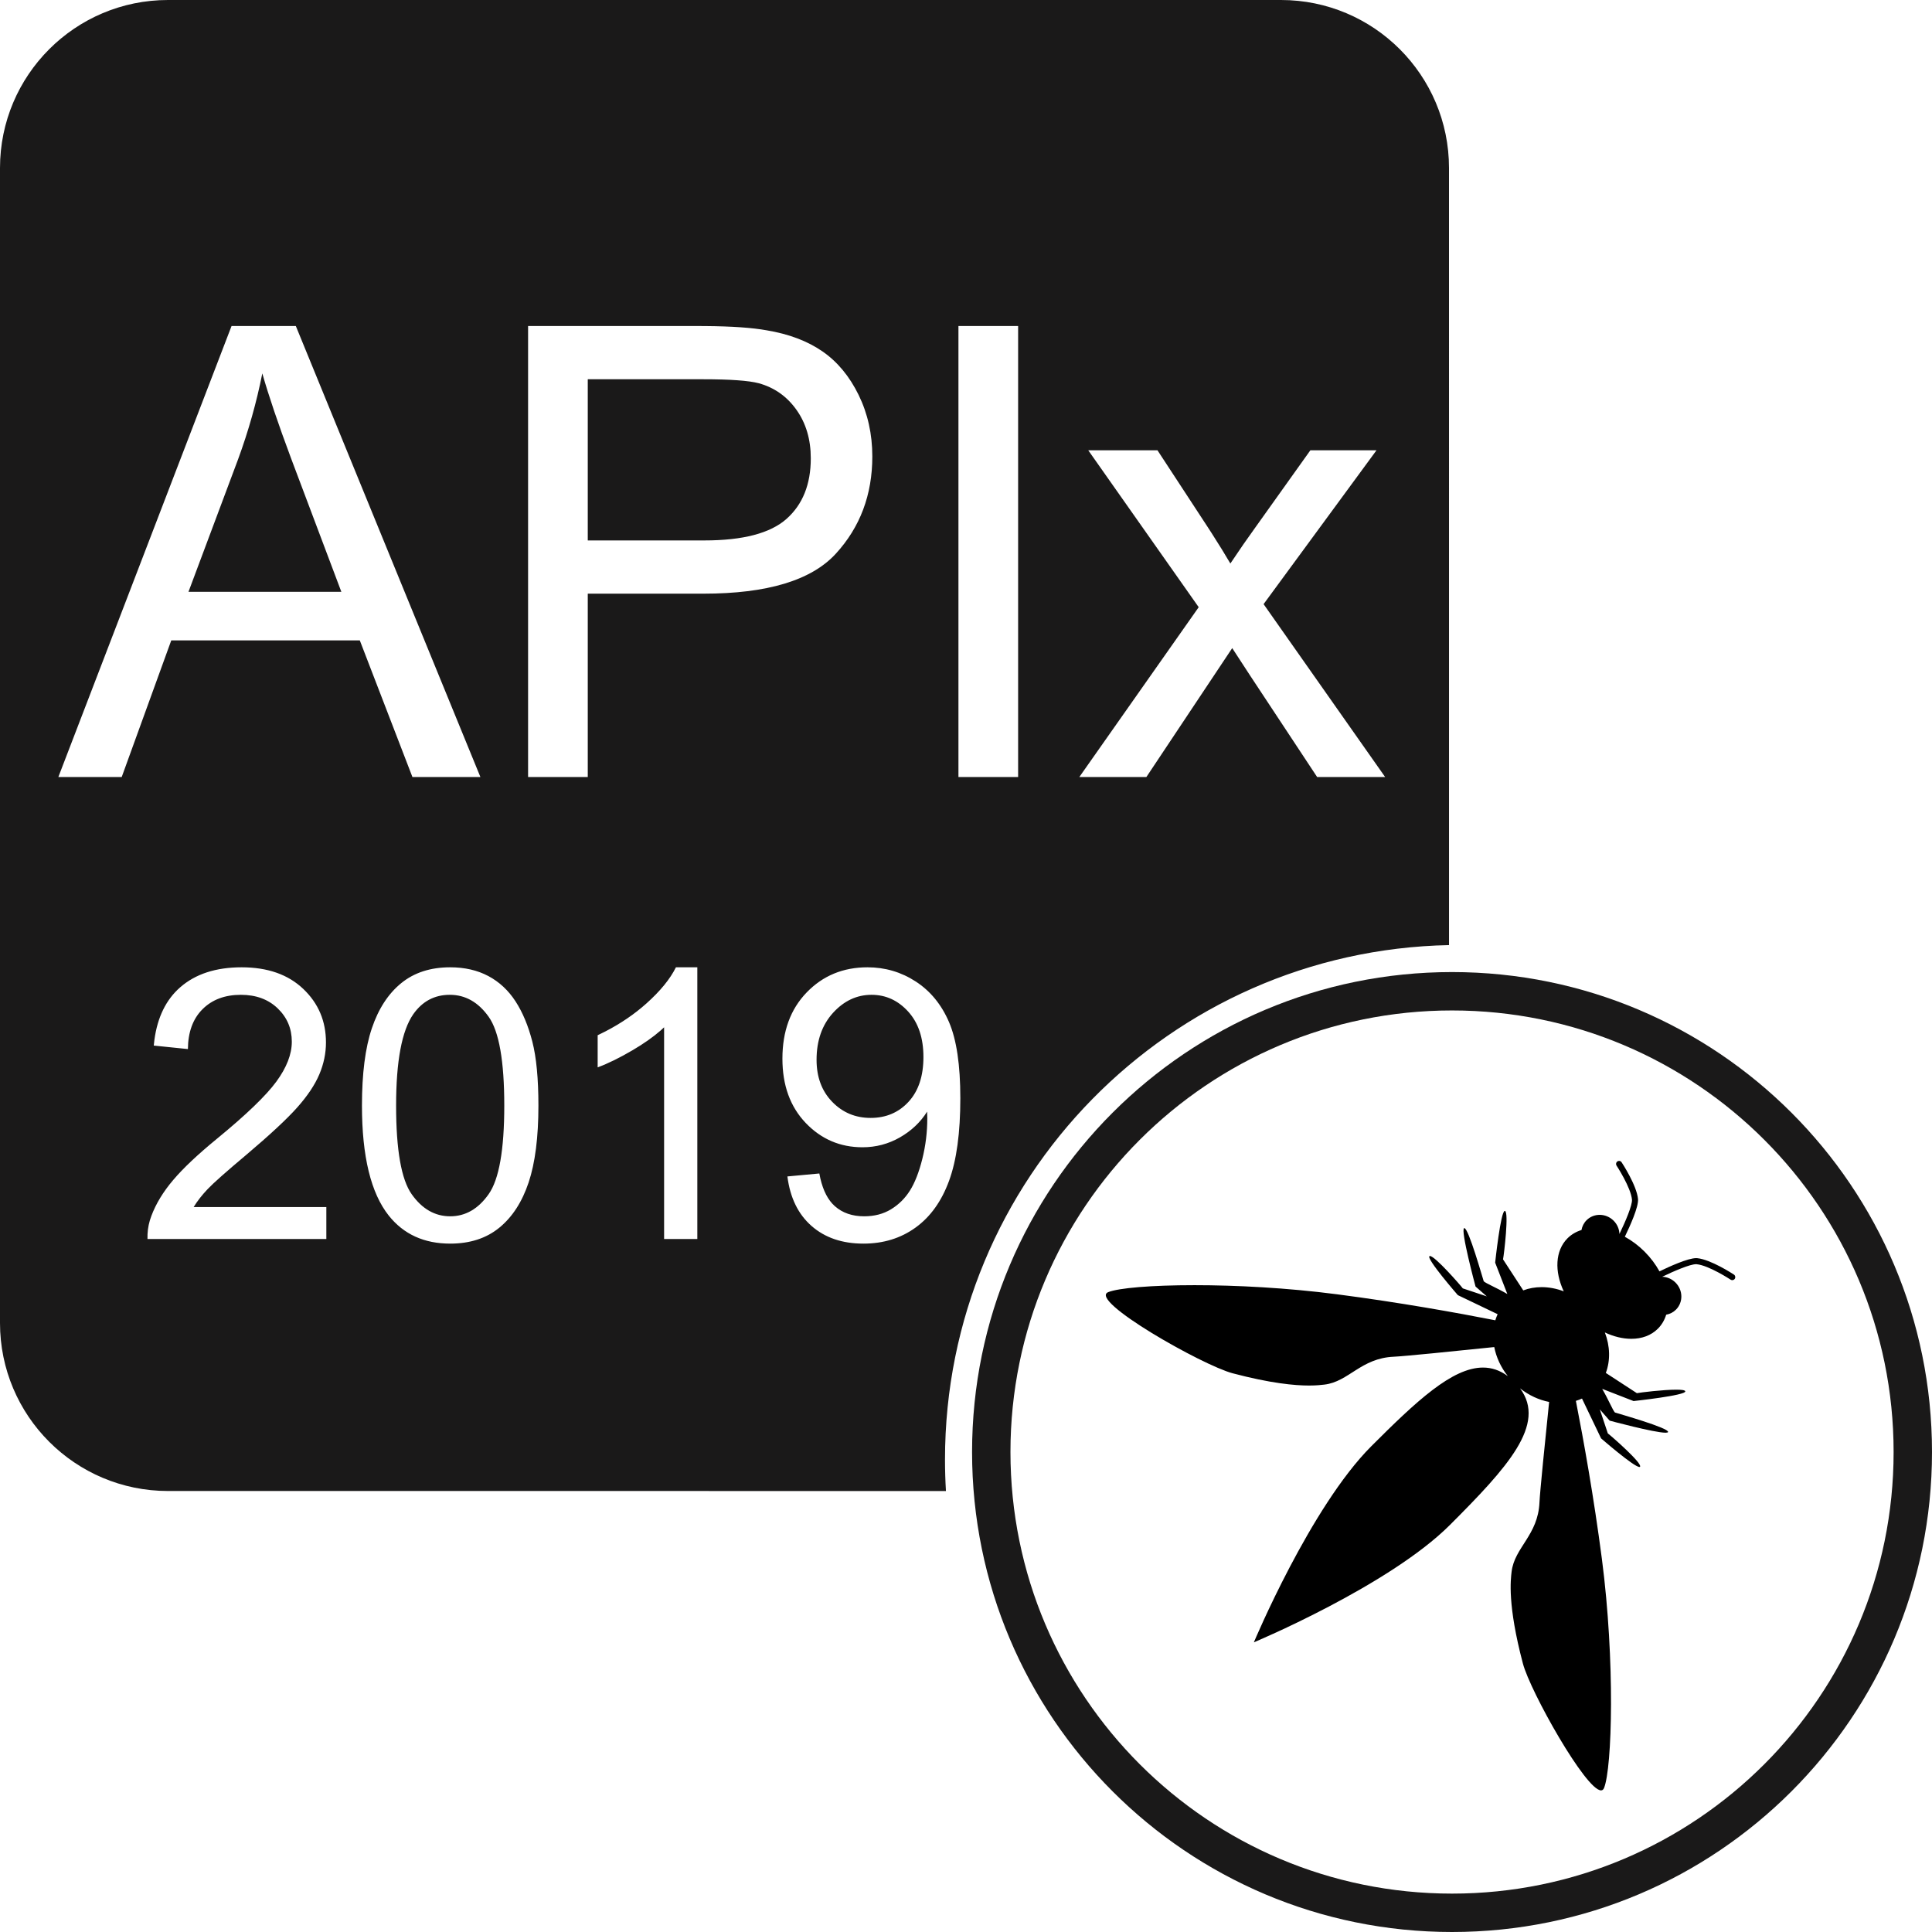
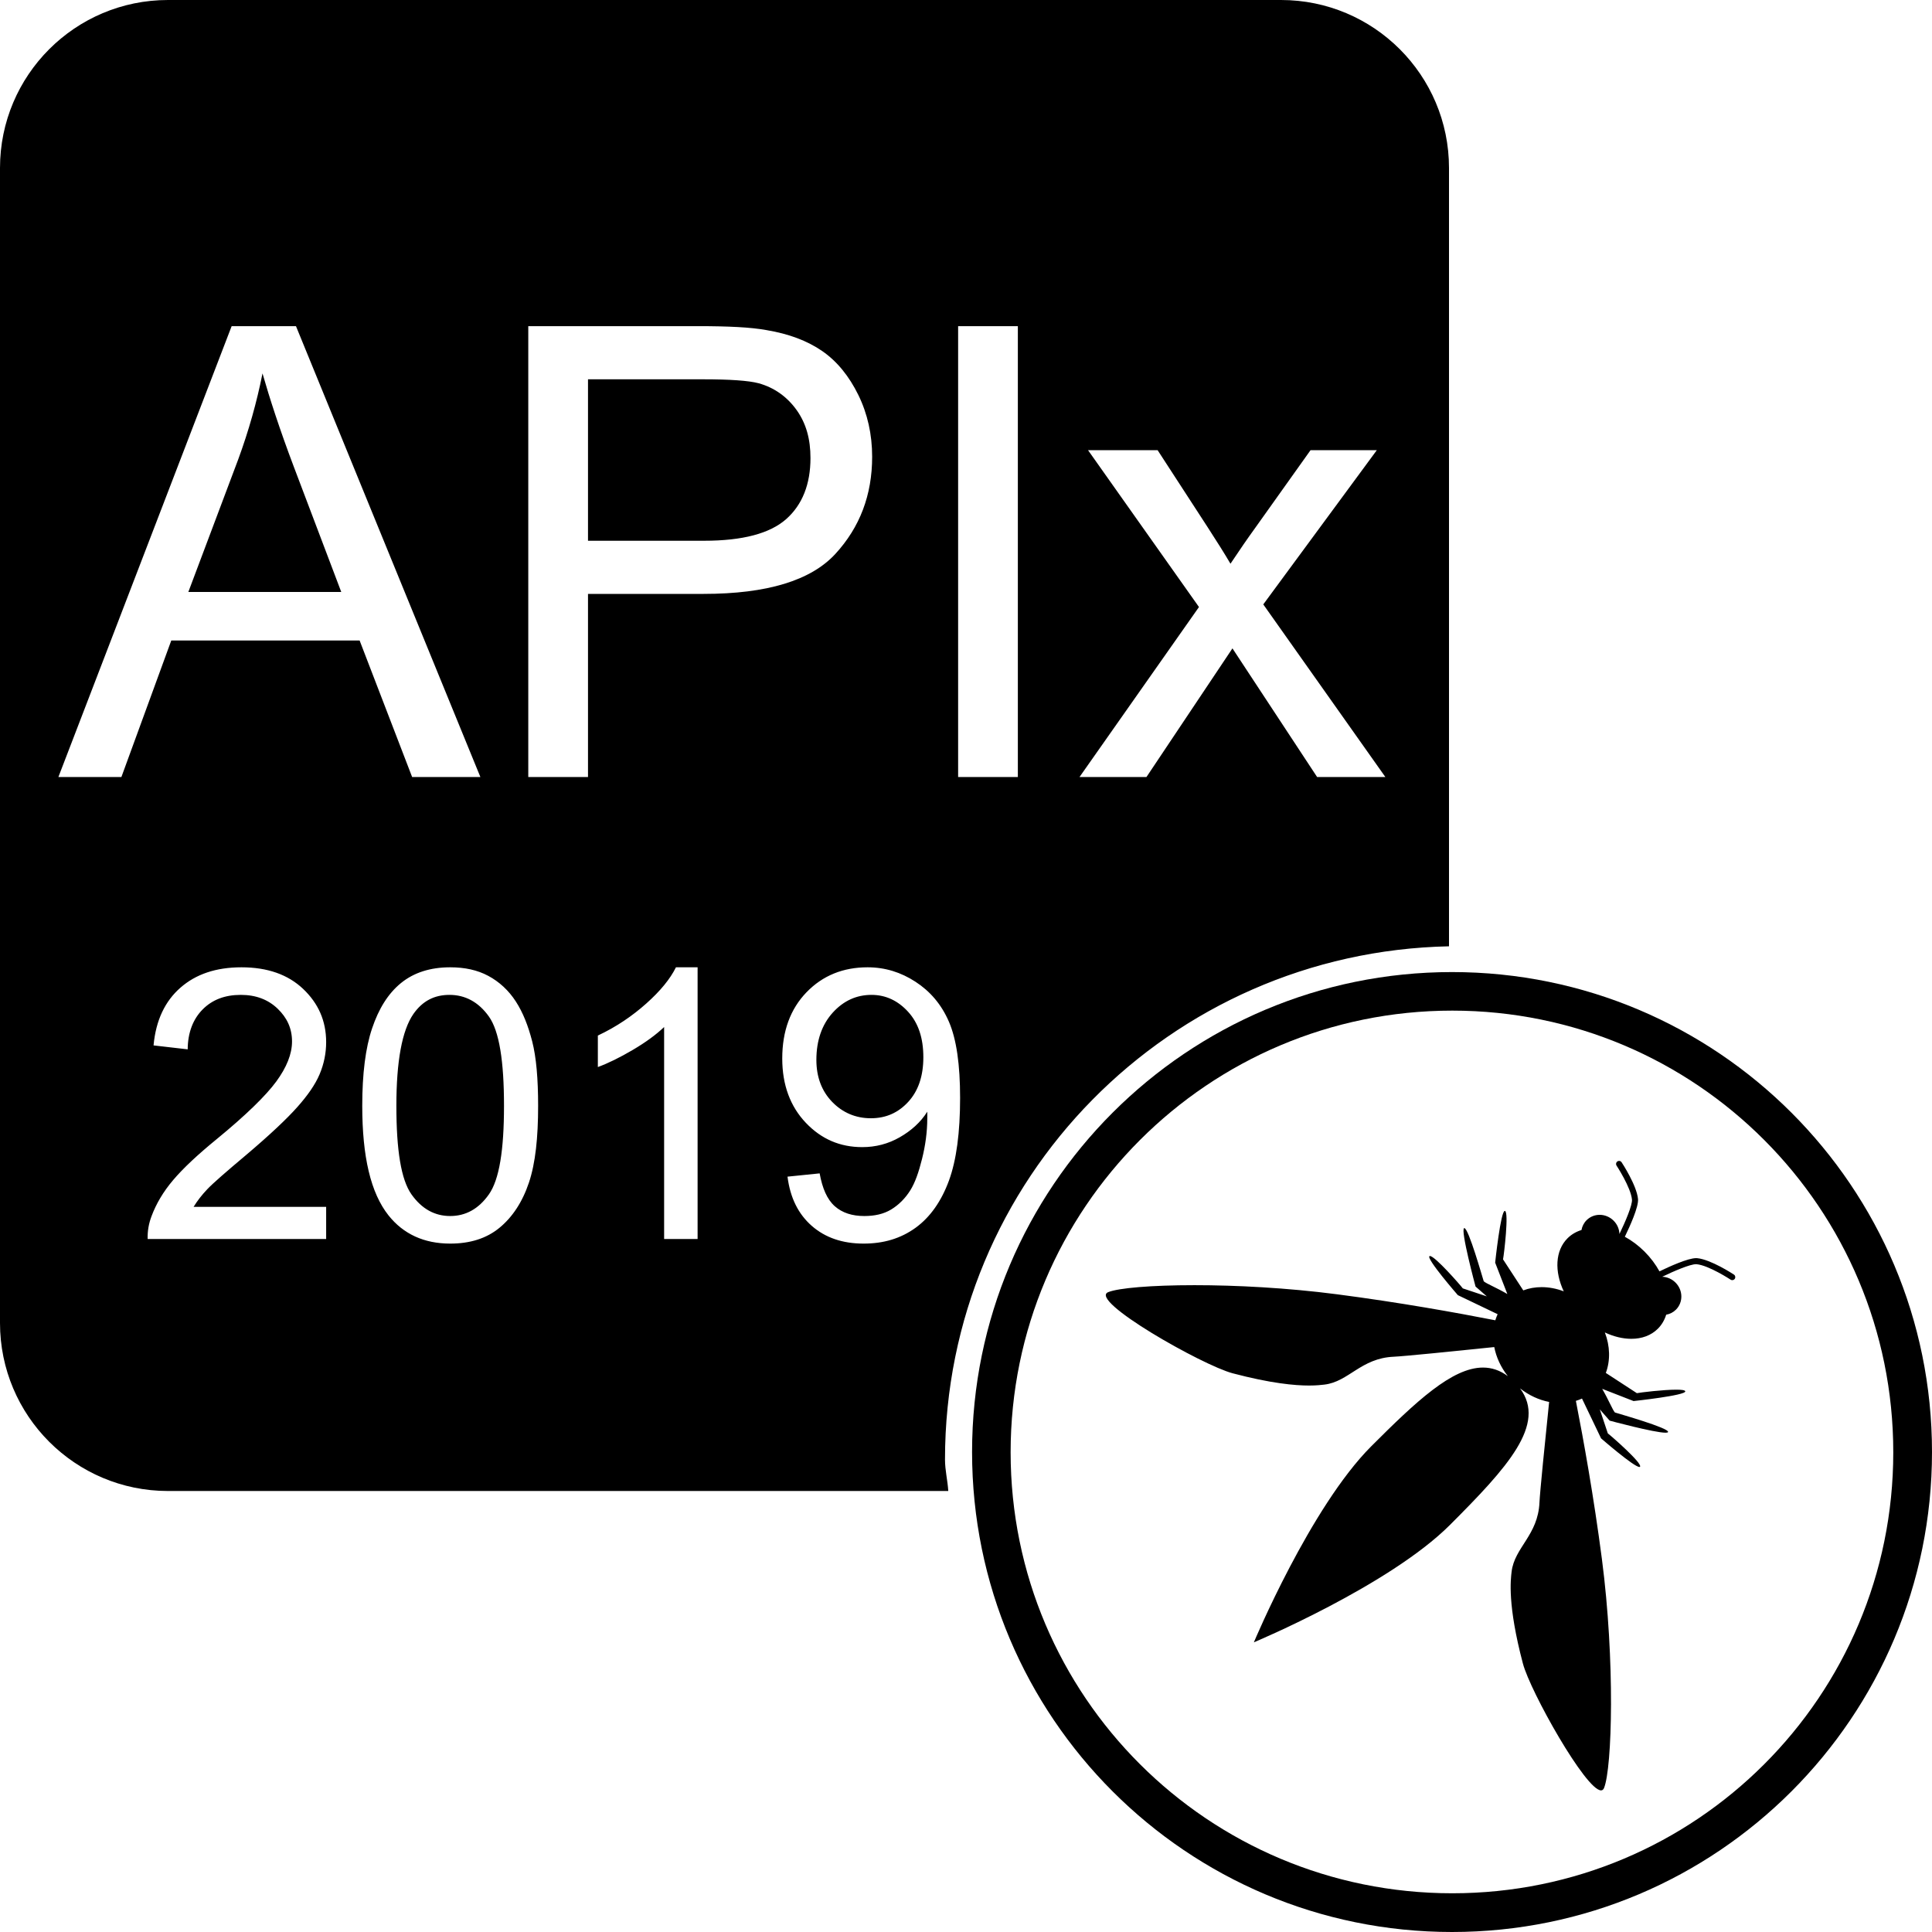
- <svg xmlns="http://www.w3.org/2000/svg" width="92px" height="92px" viewBox="0 0 92 92" version="1.1">
-   <g id="owasp_logo_APIx_2019" stroke="none" stroke-width="1" fill="none" fill-rule="evenodd">
-     <g>
-       <path d="M61,0 C65.418,-8.11624501e-16 69,3.582 69,8 L69.001,45.005 C55.7,45.271 45,56.136 45,69.5 C45,70.004 45.015,70.505 45.045,71.001 L8,71 C3.582,71 5.41083001e-16,67.418 0,63 L0,8 C-5.41083001e-16,3.582 3.582,8.11624501e-16 8,0 L61,0 Z M21.438,46.062 C20.5,46.062 19.722,46.314 19.104,46.818 C18.486,47.322 18.02,48.039 17.707,48.967 C17.393,49.896 17.236,51.122 17.236,52.646 C17.236,55.065 17.661,56.812 18.511,57.884 C19.22,58.774 20.195,59.22 21.438,59.22 C22.381,59.22 23.162,58.966 23.78,58.459 C24.398,57.953 24.862,57.235 25.173,56.306 C25.483,55.377 25.639,54.157 25.639,52.646 C25.639,51.368 25.542,50.353 25.349,49.6 C25.155,48.847 24.889,48.208 24.549,47.684 C24.209,47.16 23.778,46.758 23.257,46.48 C22.735,46.202 22.129,46.062 21.438,46.062 Z M41.31,46.062 C40.149,46.062 39.184,46.461 38.414,47.258 C37.643,48.055 37.258,49.106 37.258,50.413 C37.258,51.679 37.627,52.698 38.365,53.472 C39.104,54.245 40.006,54.632 41.072,54.632 C41.711,54.632 42.304,54.475 42.852,54.162 C43.4,53.848 43.832,53.439 44.148,52.936 C44.154,53.076 44.157,53.182 44.157,53.252 C44.157,53.908 44.078,54.553 43.92,55.186 C43.762,55.818 43.565,56.321 43.331,56.693 C43.097,57.065 42.796,57.362 42.43,57.585 C42.064,57.808 41.638,57.919 41.151,57.919 C40.583,57.919 40.117,57.758 39.754,57.436 C39.431,57.149 39.201,56.708 39.063,56.111 L39.016,55.88 L37.495,56.021 C37.624,57.034 38.008,57.821 38.646,58.38 C39.285,58.94 40.108,59.22 41.116,59.22 C42.065,59.22 42.893,58.965 43.599,58.455 C44.305,57.945 44.837,57.203 45.194,56.227 C45.552,55.251 45.73,53.94 45.73,52.294 C45.73,50.712 45.55,49.503 45.19,48.668 C44.83,47.833 44.302,47.19 43.608,46.739 C42.914,46.288 42.147,46.062 41.31,46.062 Z M11.506,46.062 C10.281,46.062 9.306,46.38 8.579,47.016 C7.908,47.603 7.5,48.436 7.353,49.514 L7.322,49.789 L8.948,49.956 C8.954,49.147 9.186,48.515 9.643,48.058 C10.1,47.601 10.709,47.372 11.471,47.372 C12.191,47.372 12.776,47.587 13.224,48.018 C13.672,48.449 13.896,48.978 13.896,49.604 C13.896,50.202 13.65,50.836 13.158,51.507 C12.666,52.178 11.72,53.088 10.319,54.236 C9.417,54.975 8.727,55.625 8.25,56.188 C7.772,56.75 7.425,57.321 7.208,57.901 C7.1,58.183 7.039,58.473 7.025,58.773 L7.023,59 L15.54,59 L15.54,57.479 L9.221,57.479 C9.396,57.192 9.619,56.907 9.889,56.623 C10.158,56.338 10.768,55.798 11.717,55.001 C12.854,54.04 13.667,53.284 14.156,52.733 C14.645,52.183 14.995,51.658 15.206,51.16 C15.417,50.662 15.522,50.155 15.522,49.64 C15.522,48.626 15.162,47.776 14.441,47.091 C13.721,46.405 12.742,46.062 11.506,46.062 Z M33.206,46.062 L32.187,46.062 C31.911,46.619 31.442,47.193 30.78,47.785 C30.213,48.292 29.563,48.735 28.832,49.113 L28.46,49.297 L28.46,50.826 C28.952,50.645 29.507,50.372 30.125,50.009 C30.655,49.697 31.098,49.386 31.454,49.075 L31.624,48.919 L31.624,59 L33.206,59 L33.206,46.062 Z M21.42,47.372 C22.158,47.372 22.775,47.721 23.27,48.418 C23.765,49.115 24.013,50.524 24.013,52.646 C24.013,54.755 23.765,56.161 23.27,56.864 C22.775,57.567 22.164,57.919 21.438,57.919 C20.711,57.919 20.1,57.569 19.605,56.869 C19.11,56.168 18.862,54.761 18.862,52.646 C18.862,50.53 19.135,49.08 19.68,48.295 C20.113,47.68 20.693,47.372 21.42,47.372 Z M41.503,47.372 C42.183,47.372 42.764,47.639 43.248,48.172 C43.731,48.705 43.973,49.426 43.973,50.334 C43.973,51.242 43.737,51.953 43.265,52.465 C42.793,52.978 42.191,53.234 41.459,53.234 C40.732,53.234 40.122,52.978 39.626,52.465 C39.131,51.953 38.884,51.286 38.884,50.466 C38.884,49.552 39.145,48.808 39.666,48.233 C40.188,47.659 40.8,47.372 41.503,47.372 Z M14.087,15.525 L11.026,15.525 L2.779,37 L5.796,37 L8.155,30.496 L17.134,30.496 L19.639,37 L22.876,37 L14.087,15.525 Z M33.248,15.525 L25.147,15.525 L25.147,37 L27.989,37 L27.989,28.27 L33.497,28.27 C36.534,28.27 38.633,27.637 39.795,26.373 C40.958,25.108 41.539,23.562 41.539,21.736 C41.539,20.672 41.321,19.695 40.887,18.807 C40.452,17.918 39.878,17.227 39.166,16.734 C38.453,16.241 37.569,15.906 36.514,15.73 C35.825,15.605 34.852,15.537 33.597,15.527 L33.248,15.525 Z M48.482,15.525 L45.64,15.525 L45.64,37 L48.482,37 L48.482,15.525 Z M55.118,21.443 L51.822,21.443 L57.081,28.914 L51.397,37 L54.59,37 L58.677,30.862 L59.527,32.166 L62.72,37 L65.958,37 L60.171,28.768 L65.547,21.443 L62.398,21.443 L59.776,25.12 C59.415,25.618 59.019,26.189 58.589,26.834 C58.355,26.432 58.056,25.948 57.693,25.381 L57.505,25.091 L55.118,21.443 Z M12.491,17.781 C12.795,18.847 13.247,20.183 13.847,21.789 L14.014,22.234 L16.255,28.182 L8.975,28.182 L11.333,21.883 C11.832,20.525 12.217,19.158 12.491,17.781 Z M33.482,18.06 C34.771,18.06 35.655,18.123 36.133,18.25 C36.875,18.455 37.474,18.877 37.928,19.517 C38.382,20.157 38.609,20.926 38.609,21.824 C38.609,23.064 38.223,24.026 37.452,24.71 C36.68,25.394 35.376,25.735 33.541,25.735 L27.989,25.735 L27.989,18.06 L33.482,18.06 Z" id="Fill-1" fill="#1A1919" />
-       <path d="M69.144,92 C56.521,92 46.289,81.767 46.289,69.144 C46.289,56.522 56.521,46.289 69.144,46.289 C81.767,46.289 92,56.522 92,69.144 C92,81.767 81.767,92 69.144,92 M69.144,48.117 C80.757,48.117 90.172,57.531 90.172,69.144 C90.172,80.757 80.757,90.172 69.144,90.172 C57.531,90.172 48.117,80.757 48.117,69.144 C48.117,57.531 57.531,48.117 69.144,48.117 Z" id="Fill-1-Copy" fill="#1A1919" />
-       <path d="M76.24,85.256 C75.515,85.255 72.874,80.555 72.519,79.215 C71.777,76.41 71.937,75.224 71.981,74.845 C72.117,73.688 73.24,73.11 73.308,71.545 C73.329,71.062 73.573,68.646 73.768,66.759 C73.287,66.666 72.808,66.448 72.383,66.112 C73.66,67.826 71.78,69.88 69.047,72.614 C66.146,75.514 59.708,78.206 59.708,78.206 C59.708,78.206 62.4,71.768 65.301,68.867 C67.433,66.735 69.151,65.122 70.618,65.122 C71.031,65.122 71.425,65.25 71.802,65.531 C71.465,65.106 71.249,64.627 71.155,64.146 C69.267,64.342 66.851,64.585 66.369,64.606 C64.804,64.674 64.225,65.797 63.069,65.933 C62.936,65.948 62.703,65.978 62.336,65.978 C61.657,65.978 60.519,65.876 58.699,65.395 C57.242,65.009 51.811,61.92 52.771,61.531 C53.261,61.333 54.822,61.199 56.878,61.199 C58.855,61.199 61.29,61.323 63.668,61.633 C66.634,62.019 69.353,62.508 71.206,62.871 C71.236,62.772 71.272,62.675 71.316,62.581 L69.421,61.673 C69.421,61.673 67.908,59.937 68.07,59.817 C68.076,59.812 68.084,59.81 68.093,59.81 C68.331,59.81 69.541,61.194 69.658,61.352 C69.747,61.381 70.26,61.553 70.8,61.732 L70.264,61.264 C70.264,61.264 69.531,58.547 69.722,58.483 C69.724,58.482 69.727,58.482 69.73,58.482 C69.931,58.482 70.596,60.844 70.654,61.014 C70.784,61.129 71.226,61.301 71.778,61.619 L71.198,60.126 C71.198,60.126 71.461,57.662 71.657,57.662 C71.659,57.662 71.66,57.662 71.662,57.663 C71.86,57.702 71.623,59.717 71.573,59.969 C71.645,60.079 72.09,60.762 72.536,61.447 C72.811,61.343 73.107,61.292 73.41,61.292 C73.758,61.292 74.117,61.359 74.464,61.492 C74.019,60.545 74.053,59.557 74.643,58.967 C74.83,58.78 75.057,58.65 75.309,58.572 C75.34,58.4 75.42,58.236 75.551,58.105 C75.722,57.934 75.947,57.85 76.174,57.85 C76.412,57.85 76.654,57.943 76.839,58.128 C77.016,58.305 77.108,58.533 77.116,58.761 C77.401,58.173 77.737,57.381 77.713,57.124 C77.659,56.543 76.985,55.515 76.979,55.505 C76.935,55.438 76.953,55.349 77.02,55.305 C77.044,55.289 77.072,55.281 77.099,55.281 C77.146,55.281 77.192,55.304 77.219,55.346 C77.249,55.391 77.939,56.445 78.001,57.098 C78.035,57.471 77.606,58.412 77.373,58.893 C77.701,59.072 78.021,59.309 78.313,59.601 C78.605,59.893 78.842,60.213 79.022,60.541 C79.484,60.317 80.371,59.911 80.771,59.911 C80.787,59.911 80.802,59.912 80.817,59.913 C81.469,59.975 82.524,60.665 82.568,60.695 C82.634,60.738 82.653,60.828 82.609,60.895 C82.581,60.937 82.535,60.959 82.488,60.959 C82.461,60.959 82.434,60.952 82.41,60.936 C82.399,60.929 81.371,60.255 80.79,60.201 C80.781,60.2 80.772,60.2 80.762,60.2 C80.479,60.2 79.72,60.523 79.153,60.798 C79.381,60.806 79.61,60.898 79.786,61.075 C80.148,61.437 80.158,62.013 79.809,62.363 C79.678,62.494 79.515,62.574 79.342,62.605 C79.265,62.858 79.134,63.084 78.947,63.271 C78.622,63.597 78.176,63.753 77.682,63.753 C77.28,63.753 76.847,63.65 76.422,63.45 C76.671,64.1 76.69,64.788 76.468,65.378 C77.152,65.824 77.836,66.27 77.946,66.341 C78.126,66.306 79.205,66.175 79.821,66.175 C80.068,66.175 80.24,66.195 80.252,66.252 C80.291,66.45 77.789,66.717 77.789,66.717 L76.295,66.136 C76.614,66.688 76.785,67.13 76.9,67.261 C77.073,67.318 79.494,68.001 79.431,68.192 C79.424,68.214 79.381,68.224 79.311,68.224 C78.778,68.224 76.651,67.65 76.651,67.65 L76.182,67.114 C76.362,67.654 76.532,68.167 76.563,68.257 C76.727,68.378 78.217,69.682 78.097,69.844 C78.091,69.853 78.081,69.856 78.067,69.856 C77.805,69.856 76.241,68.493 76.241,68.493 L75.333,66.598 C75.239,66.642 75.142,66.677 75.042,66.708 C75.406,68.561 75.895,71.28 76.282,74.245 C76.913,79.097 76.771,84.181 76.383,85.142 C76.352,85.22 76.303,85.256 76.24,85.256" id="Fill-4" fill="#000000" />
+ <svg xmlns="http://www.w3.org/2000/svg" xmlns:ns1="http://vectornator.io" height="100%" stroke-miterlimit="10" style="fill-rule:nonzero;clip-rule:evenodd;stroke-linecap:round;stroke-linejoin:round;" version="1.1" viewBox="0 0 92 92" width="100%" xml:space="preserve">
+   <defs />
+   <clipPath id="ArtboardFrame">
+     <rect height="92" width="92" x="0" y="0" />
+   </clipPath>
+   <g clip-path="url(#ArtboardFrame)" id="owasp_logo_APIx_2019" ns1:layerName="owasp_logo_APIx_2019">
+     <g opacity="1">
+       <path d="M8 0C3.582 0 0 3.582 0 8L0 63C0 67.418 3.582 71 8 71L45.156 71C45.125 70.494 45 70.014 45 69.5C45 56.141 55.706 45.336 69 45.062L69 8C69 3.582 65.418 0 61 0L8 0ZM11.031 15.531L14.094 15.531L22.875 37L19.625 37L17.125 30.5L8.156 30.5L5.781 37L2.781 37L11.031 15.531ZM25.156 15.531L33.25 15.531C34.676 15.531 35.748 15.582 36.5 15.719C37.555 15.895 38.443 16.226 39.156 16.719C39.869 17.212 40.44 17.924 40.875 18.812C41.31 19.701 41.531 20.686 41.531 21.75C41.531 23.576 40.943 25.11 39.781 26.375C38.619 27.64 36.537 28.281 33.5 28.281L28 28.281L28 37L25.156 37L25.156 15.531ZM45.625 15.531L48.469 15.531L48.469 37L45.625 37L45.625 15.531ZM51.812 21.438L55.125 21.438L57.5 25.094C57.949 25.787 58.32 26.375 58.594 26.844C59.023 26.199 59.42 25.623 59.781 25.125L62.406 21.438L65.562 21.438L60.156 28.781L65.969 37L62.719 37L59.531 32.156L58.688 30.875L54.594 37L51.406 37L57.094 28.906L51.812 21.438ZM11.5 46.062C12.736 46.062 13.717 46.408 14.438 47.094C15.158 47.779 15.531 48.611 15.531 49.625C15.531 50.141 15.43 50.658 15.219 51.156C15.008 51.654 14.646 52.168 14.156 52.719C13.667 53.27 12.855 54.039 11.719 55C10.77 55.797 10.145 56.341 9.875 56.625C9.605 56.909 9.395 57.182 9.219 57.469L15.531 57.469L15.531 59L7.031 59C7.02 58.619 7.084 58.258 7.219 57.906C7.436 57.326 7.772 56.75 8.25 56.188C8.728 55.625 9.41 54.988 10.312 54.25C11.713 53.102 12.664 52.171 13.156 51.5C13.648 50.829 13.906 50.191 13.906 49.594C13.906 48.967 13.667 48.462 13.219 48.031C12.771 47.601 12.19 47.375 11.469 47.375C10.707 47.375 10.113 47.605 9.656 48.062C9.199 48.52 8.943 49.16 8.938 49.969L7.312 49.781C7.424 48.568 7.867 47.667 8.594 47.031C9.32 46.395 10.275 46.062 11.5 46.062ZM21.438 46.062C22.129 46.062 22.729 46.19 23.25 46.469C23.771 46.747 24.223 47.163 24.562 47.688C24.902 48.212 25.15 48.841 25.344 49.594C25.537 50.347 25.625 51.379 25.625 52.656C25.625 54.168 25.498 55.384 25.188 56.312C24.877 57.241 24.399 57.962 23.781 58.469C23.163 58.976 22.381 59.219 21.438 59.219C20.195 59.219 19.209 58.766 18.5 57.875C17.65 56.803 17.25 55.076 17.25 52.656C17.25 51.133 17.405 49.898 17.719 48.969C18.032 48.04 18.476 47.316 19.094 46.812C19.712 46.309 20.5 46.062 21.438 46.062ZM32.188 46.062L33.219 46.062L33.219 59L31.625 59L31.625 48.906C31.244 49.27 30.743 49.637 30.125 50C29.507 50.363 28.961 50.631 28.469 50.812L28.469 49.312C29.354 48.897 30.119 48.373 30.781 47.781C31.443 47.19 31.912 46.619 32.188 46.062ZM41.312 46.062C42.15 46.062 42.899 46.299 43.594 46.75C44.288 47.201 44.827 47.821 45.188 48.656C45.548 49.491 45.719 50.699 45.719 52.281C45.719 53.928 45.545 55.243 45.188 56.219C44.83 57.194 44.3 57.959 43.594 58.469C42.888 58.978 42.074 59.219 41.125 59.219C40.117 59.219 39.295 58.935 38.656 58.375C38.018 57.815 37.629 57.045 37.5 56.031L39.031 55.875C39.16 56.59 39.387 57.115 39.75 57.438C40.113 57.76 40.588 57.906 41.156 57.906C41.643 57.906 42.071 57.816 42.438 57.594C42.804 57.371 43.109 57.06 43.344 56.688C43.578 56.315 43.748 55.82 43.906 55.188C44.065 54.555 44.156 53.906 44.156 53.25C44.156 53.18 44.162 53.078 44.156 52.938C43.84 53.441 43.392 53.843 42.844 54.156C42.296 54.47 41.701 54.625 41.062 54.625C39.996 54.625 39.113 54.242 38.375 53.469C37.637 52.695 37.25 51.672 37.25 50.406C37.25 49.1 37.636 48.047 38.406 47.25C39.177 46.453 40.152 46.062 41.312 46.062ZM12.5 17.781C12.227 19.158 11.842 20.518 11.344 21.875L8.969 28.188L16.25 28.188L14 22.25C13.316 20.443 12.832 18.943 12.5 17.781ZM28 18.062L28 25.75L33.531 25.75C35.367 25.75 36.666 25.402 37.438 24.719C38.209 24.035 38.594 23.053 38.594 21.812C38.594 20.914 38.392 20.171 37.938 19.531C37.483 18.892 36.867 18.455 36.125 18.25C35.647 18.123 34.758 18.062 33.469 18.062L28 18.062ZM21.406 47.375C20.68 47.375 20.121 47.666 19.688 48.281C19.143 49.066 18.875 50.541 18.875 52.656C18.875 54.772 19.099 56.175 19.594 56.875C20.089 57.575 20.711 57.906 21.438 57.906C22.164 57.906 22.786 57.578 23.281 56.875C23.776 56.172 24 54.766 24 52.656C24 50.535 23.776 49.103 23.281 48.406C22.786 47.709 22.145 47.375 21.406 47.375ZM41.5 47.375C40.797 47.375 40.178 47.645 39.656 48.219C39.135 48.793 38.875 49.555 38.875 50.469C38.875 51.289 39.13 51.956 39.625 52.469C40.12 52.981 40.742 53.25 41.469 53.25C42.201 53.25 42.778 52.981 43.25 52.469C43.722 51.956 43.969 51.252 43.969 50.344C43.969 49.435 43.733 48.721 43.25 48.188C42.767 47.654 42.18 47.375 41.5 47.375Z" fill="#000000" fill-rule="evenodd" opacity="1" stroke="none" />
+       <path d="M69.144 92C56.521 92 46.289 81.767 46.289 69.144C46.289 56.522 56.521 46.289 69.144 46.289C81.767 46.289 92 56.522 92 69.144C92 81.767 81.767 92 69.144 92M69.156 48.125C57.543 48.125 48.125 57.543 48.125 69.156C48.125 80.769 57.543 90.156 69.156 90.156C80.769 90.156 90.156 80.769 90.156 69.156C90.156 57.543 80.769 48.125 69.156 48.125Z" fill="#000000" fill-rule="evenodd" opacity="1" stroke="none" />
+       <path d="M76.24 85.256C75.515 85.255 72.874 80.555 72.519 79.215C71.777 76.409 71.937 75.224 71.981 74.845C72.117 73.688 73.24 73.11 73.308 71.545C73.329 71.062 73.573 68.647 73.768 66.759C73.287 66.666 72.808 66.448 72.382 66.112C73.66 67.826 71.78 69.88 69.047 72.614C66.146 75.514 59.708 78.206 59.708 78.206C59.708 78.206 62.4 71.768 65.301 68.867C67.433 66.735 69.151 65.122 70.618 65.122C71.031 65.122 71.425 65.25 71.802 65.531C71.465 65.106 71.249 64.627 71.155 64.146C69.267 64.342 66.852 64.585 66.368 64.606C64.804 64.674 64.225 65.797 63.069 65.933C62.936 65.948 62.703 65.978 62.336 65.978C61.657 65.978 60.519 65.876 58.699 65.395C57.242 65.009 51.811 61.92 52.771 61.531C53.261 61.333 54.822 61.199 56.878 61.199C58.855 61.199 61.29 61.323 63.669 61.633C66.634 62.019 69.353 62.508 71.206 62.871C71.236 62.772 71.272 62.675 71.316 62.581L69.421 61.673C69.421 61.673 67.908 59.937 68.07 59.817C68.076 59.812 68.084 59.81 68.093 59.81C68.331 59.81 69.541 61.194 69.658 61.352C69.747 61.381 70.26 61.553 70.8 61.732L70.264 61.264C70.264 61.264 69.531 58.547 69.722 58.483C69.724 58.482 69.727 58.482 69.73 58.482C69.931 58.482 70.597 60.844 70.654 61.014C70.784 61.129 71.226 61.3 71.778 61.619L71.198 60.126C71.198 60.126 71.46 57.662 71.657 57.662C71.659 57.662 71.66 57.662 71.662 57.663C71.86 57.702 71.623 59.717 71.573 59.969C71.645 60.078 72.09 60.762 72.537 61.447C72.811 61.343 73.107 61.292 73.41 61.292C73.758 61.292 74.117 61.359 74.464 61.492C74.019 60.545 74.053 59.557 74.643 58.967C74.83 58.78 75.057 58.65 75.309 58.572C75.34 58.4 75.42 58.236 75.551 58.105C75.722 57.934 75.947 57.849 76.174 57.849C76.412 57.849 76.654 57.943 76.839 58.128C77.016 58.304 77.108 58.533 77.116 58.761C77.401 58.173 77.737 57.381 77.713 57.124C77.659 56.543 76.985 55.515 76.979 55.505C76.935 55.438 76.953 55.349 77.02 55.305C77.044 55.289 77.072 55.281 77.099 55.281C77.146 55.281 77.192 55.304 77.219 55.346C77.249 55.391 77.939 56.445 78.001 57.098C78.035 57.471 77.606 58.412 77.373 58.893C77.701 59.072 78.021 59.309 78.313 59.601C78.605 59.893 78.842 60.213 79.022 60.541C79.484 60.317 80.371 59.911 80.771 59.911C80.787 59.911 80.802 59.912 80.817 59.913C81.469 59.975 82.524 60.665 82.568 60.695C82.635 60.738 82.653 60.828 82.609 60.895C82.581 60.937 82.535 60.959 82.488 60.959C82.461 60.959 82.434 60.952 82.41 60.936C82.399 60.929 81.371 60.255 80.79 60.201C80.781 60.2 80.772 60.2 80.762 60.2C80.479 60.2 79.72 60.523 79.153 60.798C79.381 60.806 79.61 60.898 79.786 61.075C80.148 61.437 80.158 62.013 79.809 62.363C79.678 62.494 79.515 62.575 79.342 62.605C79.264 62.858 79.134 63.084 78.947 63.271C78.622 63.597 78.176 63.753 77.682 63.753C77.28 63.753 76.847 63.65 76.422 63.45C76.671 64.1 76.689 64.788 76.468 65.378C77.152 65.824 77.836 66.269 77.946 66.341C78.126 66.306 79.205 66.175 79.822 66.175C80.068 66.175 80.24 66.195 80.251 66.252C80.291 66.45 77.789 66.717 77.789 66.717L76.295 66.135C76.614 66.688 76.785 67.13 76.9 67.261C77.073 67.318 79.495 68.001 79.431 68.192C79.424 68.214 79.381 68.224 79.311 68.224C78.778 68.224 76.651 67.65 76.651 67.65L76.182 67.114C76.362 67.654 76.532 68.166 76.563 68.257C76.727 68.378 78.217 69.682 78.097 69.844C78.091 69.853 78.081 69.856 78.067 69.856C77.805 69.856 76.241 68.493 76.241 68.493L75.333 66.598C75.239 66.642 75.142 66.677 75.042 66.708C75.406 68.561 75.895 71.28 76.282 74.245C76.913 79.097 76.771 84.181 76.383 85.142C76.352 85.22 76.303 85.256 76.24 85.256" fill="#000000" fill-rule="evenodd" opacity="1" stroke="none" />
    </g>
  </g>
</svg>
